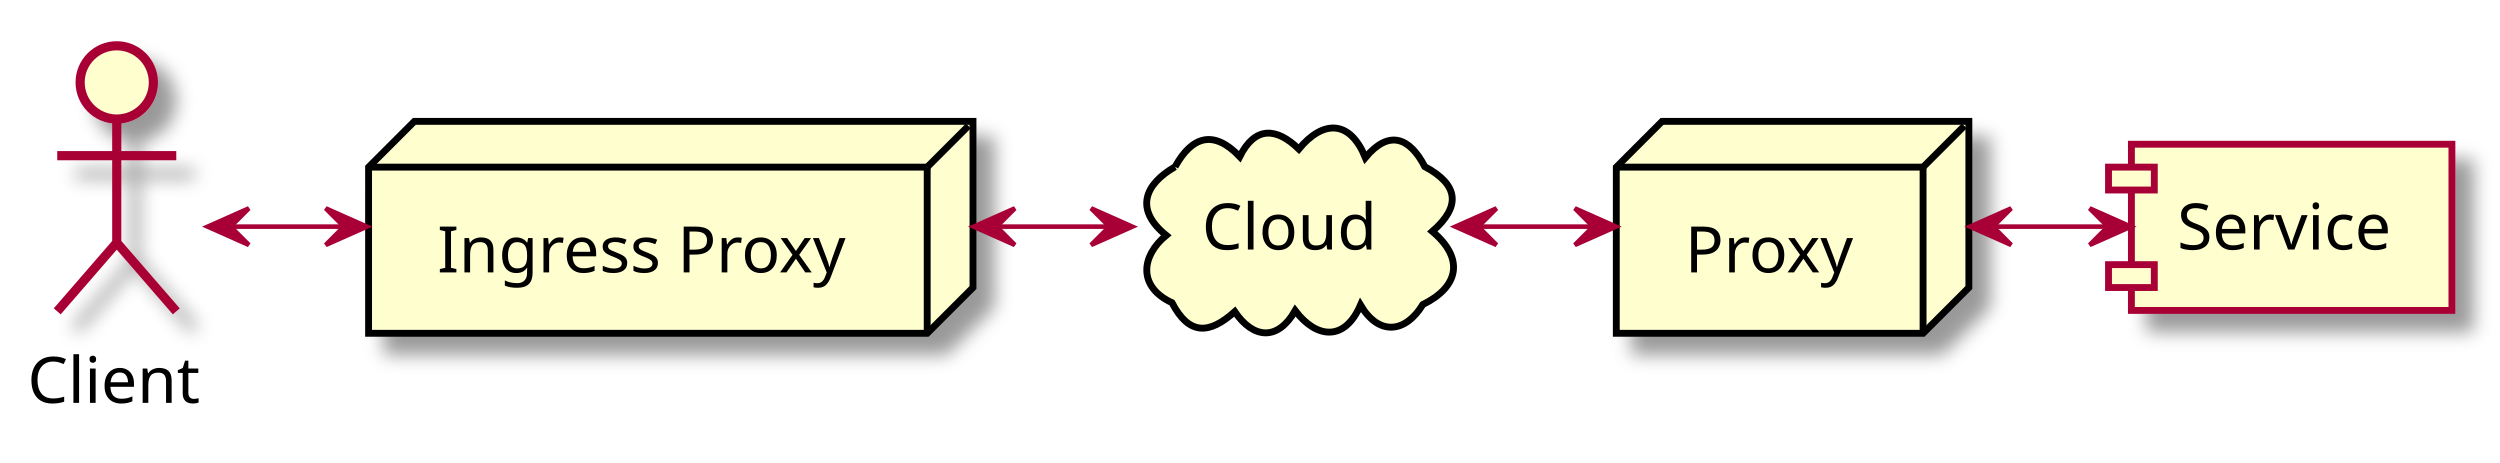
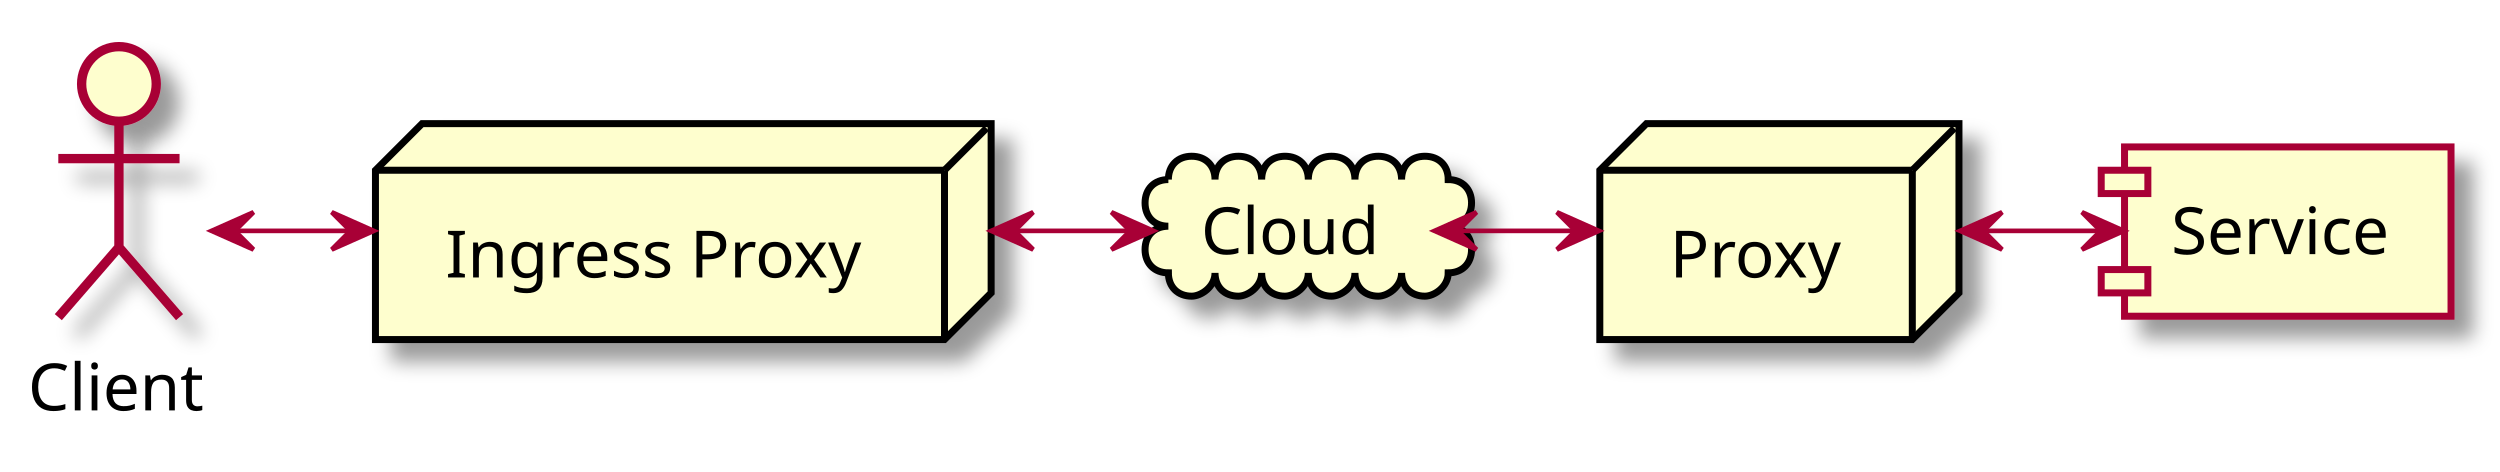
- <svg xmlns="http://www.w3.org/2000/svg" contentScriptType="application/ecmascript" contentStyleType="text/css" height="101px" preserveAspectRatio="none" style="width:546px;height:101px;" version="1.1" viewBox="0 0 546 101" width="546px" zoomAndPan="magnify">
+ <svg xmlns="http://www.w3.org/2000/svg" contentScriptType="application/ecmascript" contentStyleType="text/css" height="101px" preserveAspectRatio="none" style="width:536px;height:101px;" version="1.1" viewBox="0 0 536 101" width="536px" zoomAndPan="magnify">
  <defs>
    <filter height="300%" id="f1t7meafez2pwn" width="300%" x="-1" y="-1">
      <feGaussianBlur result="blurOut" stdDeviation="2.0" />
      <feColorMatrix in="blurOut" result="blurOut2" type="matrix" values="0 0 0 0 0 0 0 0 0 0 0 0 0 0 0 0 0 0 .4 0" />
      <feOffset dx="4.0" dy="4.0" in="blurOut2" result="blurOut3" />
      <feBlend in="SourceGraphic" in2="blurOut3" mode="normal" />
    </filter>
  </defs>
  <g>
-     <path d="M256.633,36.431 C260.334,29.717 265.065,28.254 270.76,34.205 C274.125,27.462 278.834,27.856 283.663,32.554 C288.948,26.179 294.795,26.106 298.198,34.417 C303.397,28.189 307.888,30.06 311.175,36.392 C318.507,40.32 319.182,45.017 312.828,50.544 C319.808,56.408 318.719,62.598 310.745,66.513 C306.877,72.83 301.104,73.338 297.13,66.624 C293.688,74.619 287.519,73.988 282.869,67.842 C279.038,74.535 273.719,74.016 269.671,68.069 C264.151,72.992 259.743,73.356 255.964,66.108 C248.515,62.66 249.152,55.958 254.7,51.394 C247.755,45.778 249.938,40.285 256.633,36.431 " fill="#FEFECE" style="stroke: #000000; stroke-width: 1.5;" />
-     <text fill="#000000" font-family="sans-serif" font-size="14" lengthAdjust="spacingAndGlyphs" textLength="40" x="262.5" y="54.495">Cloud</text>
+     <path d="M250.5,38.5 C250.5,35.5 252.5,33.5 255.5,33.5 C258.5,33.5 260.5,35.5 260.5,38.5 C260.5,35.5 262.5,33.5 265.5,33.5 C268.5,33.5 270.5,35.5 270.5,38.5 C270.5,35.5 272.5,33.5 275.5,33.5 C278.5,33.5 280.5,35.5 280.5,38.5 C280.5,35.5 282.5,33.5 285.5,33.5 C288.5,33.5 290.5,35.5 290.5,38.5 C290.5,35.5 292.5,33.5 295.5,33.5 C298.5,33.5 300.5,35.5 300.5,38.5 C300.5,35.5 302.5,33.5 305.5,33.5 C308.5,33.5 310.5,35.5 310.5,38.5 C313.5,38.5 315.5,40.5 315.5,43.5 C315.5,46.5 313.5,48.5 310.5,48.5 C313.5,48.5 315.5,50.5 315.5,53.5 C315.5,56.5 313.5,58.5 310.5,58.5 C310.5,61.5 307.5,63.5 305.5,63.5 C302.5,63.5 300.5,61.5 300.5,58.5 C300.5,61.5 297.5,63.5 295.5,63.5 C292.5,63.5 290.5,61.5 290.5,58.5 C290.5,61.5 287.5,63.5 285.5,63.5 C282.5,63.5 280.5,61.5 280.5,58.5 C280.5,61.5 277.5,63.5 275.5,63.5 C272.5,63.5 270.5,61.5 270.5,58.5 C270.5,61.5 267.5,63.5 265.5,63.5 C262.5,63.5 260.5,61.5 260.5,58.5 C260.5,61.5 257.5,63.5 255.5,63.5 C252.5,63.5 250.5,61.5 250.5,58.5 C247.5,58.5 245.5,56.5 245.5,53.5 C245.5,50.5 247.5,48.5 250.5,48.5 C247.5,48.5 245.5,46.5 245.5,43.5 C245.5,40.5 247.5,38.5 250.5,38.5 " fill="#FEFECE" filter="url(#f1t7meafez2pwn)" style="stroke: #000000; stroke-width: 1.5;" />
+     <text fill="#000000" font-family="sans-serif" font-size="14" lengthAdjust="spacingAndGlyphs" textLength="40" x="257.5" y="54.495">Cloud</text>
    <ellipse cx="25.5" cy="18" fill="#FEFECE" filter="url(#f1t7meafez2pwn)" rx="8" ry="8" style="stroke: #A80036; stroke-width: 2.0;" />
-     <path d="M25.5,26 L25.5,53 M12.5,34 L38.5,34 M25.5,53 L12.5,68 M25.5,53 L38.5,68 " fill="none" filter="url(#f1t7meafez2pwn)" style="stroke: #A80036; stroke-width: 2.0;" />
+     <path d="M25.5,26 L25.5,53 M12.5,34 L38.5,34 M25.5,53 L12.5,68 M25.5,53 L38.5,68 " fill="#FEFECE" filter="url(#f1t7meafez2pwn)" style="stroke: #A80036; stroke-width: 2.0;" />
    <text fill="#000000" font-family="sans-serif" font-size="14" lengthAdjust="spacingAndGlyphs" textLength="39" x="6" y="87.995">Client</text>
    <polygon fill="#FEFECE" filter="url(#f1t7meafez2pwn)" points="80.5,36.5,90.5,26.5,212.5,26.5,212.5,62.797,202.5,72.797,80.5,72.797,80.5,36.5" style="stroke: #000000; stroke-width: 1.5;" />
    <line style="stroke: #000000; stroke-width: 1.5;" x1="202.5" x2="211.5" y1="36.5" y2="27.5" />
    <line style="stroke: #000000; stroke-width: 1.5;" x1="80.5" x2="202.5" y1="36.5" y2="36.5" />
    <line style="stroke: #000000; stroke-width: 1.5;" x1="202.5" x2="202.5" y1="36.5" y2="72.797" />
    <text fill="#000000" font-family="sans-serif" font-size="14" lengthAdjust="spacingAndGlyphs" textLength="92" x="95.5" y="59.495">Ingress Proxy</text>
-     <polygon fill="#FEFECE" filter="url(#f1t7meafez2pwn)" points="353,36.5,363,26.5,430,26.5,430,62.797,420,72.797,353,72.797,353,36.5" style="stroke: #000000; stroke-width: 1.5;" />
-     <line style="stroke: #000000; stroke-width: 1.5;" x1="420" x2="429" y1="36.5" y2="27.5" />
-     <line style="stroke: #000000; stroke-width: 1.5;" x1="353" x2="420" y1="36.5" y2="36.5" />
-     <line style="stroke: #000000; stroke-width: 1.5;" x1="420" x2="420" y1="36.5" y2="72.797" />
-     <text fill="#000000" font-family="sans-serif" font-size="14" lengthAdjust="spacingAndGlyphs" textLength="37" x="368" y="59.495">Proxy</text>
-     <rect fill="#FEFECE" filter="url(#f1t7meafez2pwn)" height="36.297" style="stroke: #A80036; stroke-width: 1.5;" width="70" x="465.5" y="31.5" />
-     <rect fill="#FEFECE" height="5" style="stroke: #A80036; stroke-width: 1.5;" width="10" x="460.5" y="36.5" />
-     <rect fill="#FEFECE" height="5" style="stroke: #A80036; stroke-width: 1.5;" width="10" x="460.5" y="57.797" />
-     <text fill="#000000" font-family="sans-serif" font-size="14" lengthAdjust="spacingAndGlyphs" textLength="50" x="475.5" y="54.495">Service</text>
+     <polygon fill="#FEFECE" filter="url(#f1t7meafez2pwn)" points="343,36.5,353,26.5,420,26.5,420,62.797,410,72.797,343,72.797,343,36.5" style="stroke: #000000; stroke-width: 1.5;" />
+     <line style="stroke: #000000; stroke-width: 1.5;" x1="410" x2="419" y1="36.5" y2="27.5" />
+     <line style="stroke: #000000; stroke-width: 1.5;" x1="343" x2="410" y1="36.5" y2="36.5" />
+     <line style="stroke: #000000; stroke-width: 1.5;" x1="410" x2="410" y1="36.5" y2="72.797" />
+     <text fill="#000000" font-family="sans-serif" font-size="14" lengthAdjust="spacingAndGlyphs" textLength="37" x="358" y="59.495">Proxy</text>
+     <rect fill="#FEFECE" filter="url(#f1t7meafez2pwn)" height="36.297" style="stroke: #A80036; stroke-width: 1.5;" width="70" x="455.5" y="31.5" />
+     <rect fill="#FEFECE" height="5" style="stroke: #A80036; stroke-width: 1.5;" width="10" x="450.5" y="36.5" />
+     <rect fill="#FEFECE" height="5" style="stroke: #A80036; stroke-width: 1.5;" width="10" x="450.5" y="57.797" />
+     <text fill="#000000" font-family="sans-serif" font-size="14" lengthAdjust="spacingAndGlyphs" textLength="50" x="465.5" y="54.495">Service</text>
    <path d="M50.513,49.5 C58.686,49.5 66.859,49.5 75.032,49.5 " fill="none" id="Client-Ingress" style="stroke: #A80036; stroke-width: 1.0;" />
    <polygon fill="#A80036" points="80.121,49.5,71.121,45.5,75.121,49.5,71.121,53.5,80.121,49.5" style="stroke: #A80036; stroke-width: 1.0;" />
    <polygon fill="#A80036" points="45.352,49.5,54.352,53.5,50.352,49.5,54.352,45.5,45.352,49.5" style="stroke: #A80036; stroke-width: 1.0;" />
-     <path d="M217.785,49.5 C225.932,49.5 234.078,49.5 242.225,49.5 " fill="none" id="Ingress-Cloud" style="stroke: #A80036; stroke-width: 1.0;" />
-     <polygon fill="#A80036" points="247.297,49.5,238.297,45.5,242.297,49.5,238.297,53.5,247.297,49.5" style="stroke: #A80036; stroke-width: 1.0;" />
-     <polygon fill="#A80036" points="212.641,49.5,221.641,53.5,217.641,49.5,221.641,45.5,212.641,49.5" style="stroke: #A80036; stroke-width: 1.0;" />
-     <path d="M323.05,49.5 C331.302,49.5 339.554,49.5 347.806,49.5 " fill="none" id="Cloud-Proxy" style="stroke: #A80036; stroke-width: 1.0;" />
-     <polygon fill="#A80036" points="352.943,49.5,343.943,45.5,347.943,49.5,343.943,53.5,352.943,49.5" style="stroke: #A80036; stroke-width: 1.0;" />
-     <polygon fill="#A80036" points="317.84,49.5,326.84,53.5,322.84,49.5,326.84,45.5,317.84,49.5" style="stroke: #A80036; stroke-width: 1.0;" />
-     <path d="M435.46,49.5 C443.717,49.5 451.975,49.5 460.232,49.5 " fill="none" id="Proxy-Service" style="stroke: #A80036; stroke-width: 1.0;" />
-     <polygon fill="#A80036" points="465.373,49.5,456.373,45.5,460.373,49.5,456.373,53.5,465.373,49.5" style="stroke: #A80036; stroke-width: 1.0;" />
-     <polygon fill="#A80036" points="430.246,49.5,439.246,53.5,435.246,49.5,439.246,45.5,430.246,49.5" style="stroke: #A80036; stroke-width: 1.0;" />
+     <path d="M217.674,49.5 C225.85,49.5 234.025,49.5 242.2,49.5 " fill="none" id="Ingress-Cloud" style="stroke: #A80036; stroke-width: 1.0;" />
+     <polygon fill="#A80036" points="247.291,49.5,238.291,45.5,242.291,49.5,238.291,53.5,247.291,49.5" style="stroke: #A80036; stroke-width: 1.0;" />
+     <polygon fill="#A80036" points="212.512,49.5,221.512,53.5,217.512,49.5,221.512,45.5,212.512,49.5" style="stroke: #A80036; stroke-width: 1.0;" />
+     <path d="M312.793,49.5 C321.076,49.5 329.358,49.5 337.641,49.5 " fill="none" id="Cloud-Proxy" style="stroke: #A80036; stroke-width: 1.0;" />
+     <polygon fill="#A80036" points="342.798,49.5,333.798,45.5,337.798,49.5,333.798,53.5,342.798,49.5" style="stroke: #A80036; stroke-width: 1.0;" />
+     <polygon fill="#A80036" points="307.562,49.5,316.562,53.5,312.562,49.5,316.562,45.5,307.562,49.5" style="stroke: #A80036; stroke-width: 1.0;" />
+     <path d="M425.46,49.5 C433.717,49.5 441.975,49.5 450.232,49.5 " fill="none" id="Proxy-Service" style="stroke: #A80036; stroke-width: 1.0;" />
+     <polygon fill="#A80036" points="455.373,49.5,446.373,45.5,450.373,49.5,446.373,53.5,455.373,49.5" style="stroke: #A80036; stroke-width: 1.0;" />
+     <polygon fill="#A80036" points="420.246,49.5,429.246,53.5,425.246,49.5,429.246,45.5,420.246,49.5" style="stroke: #A80036; stroke-width: 1.0;" />
  </g>
</svg>
